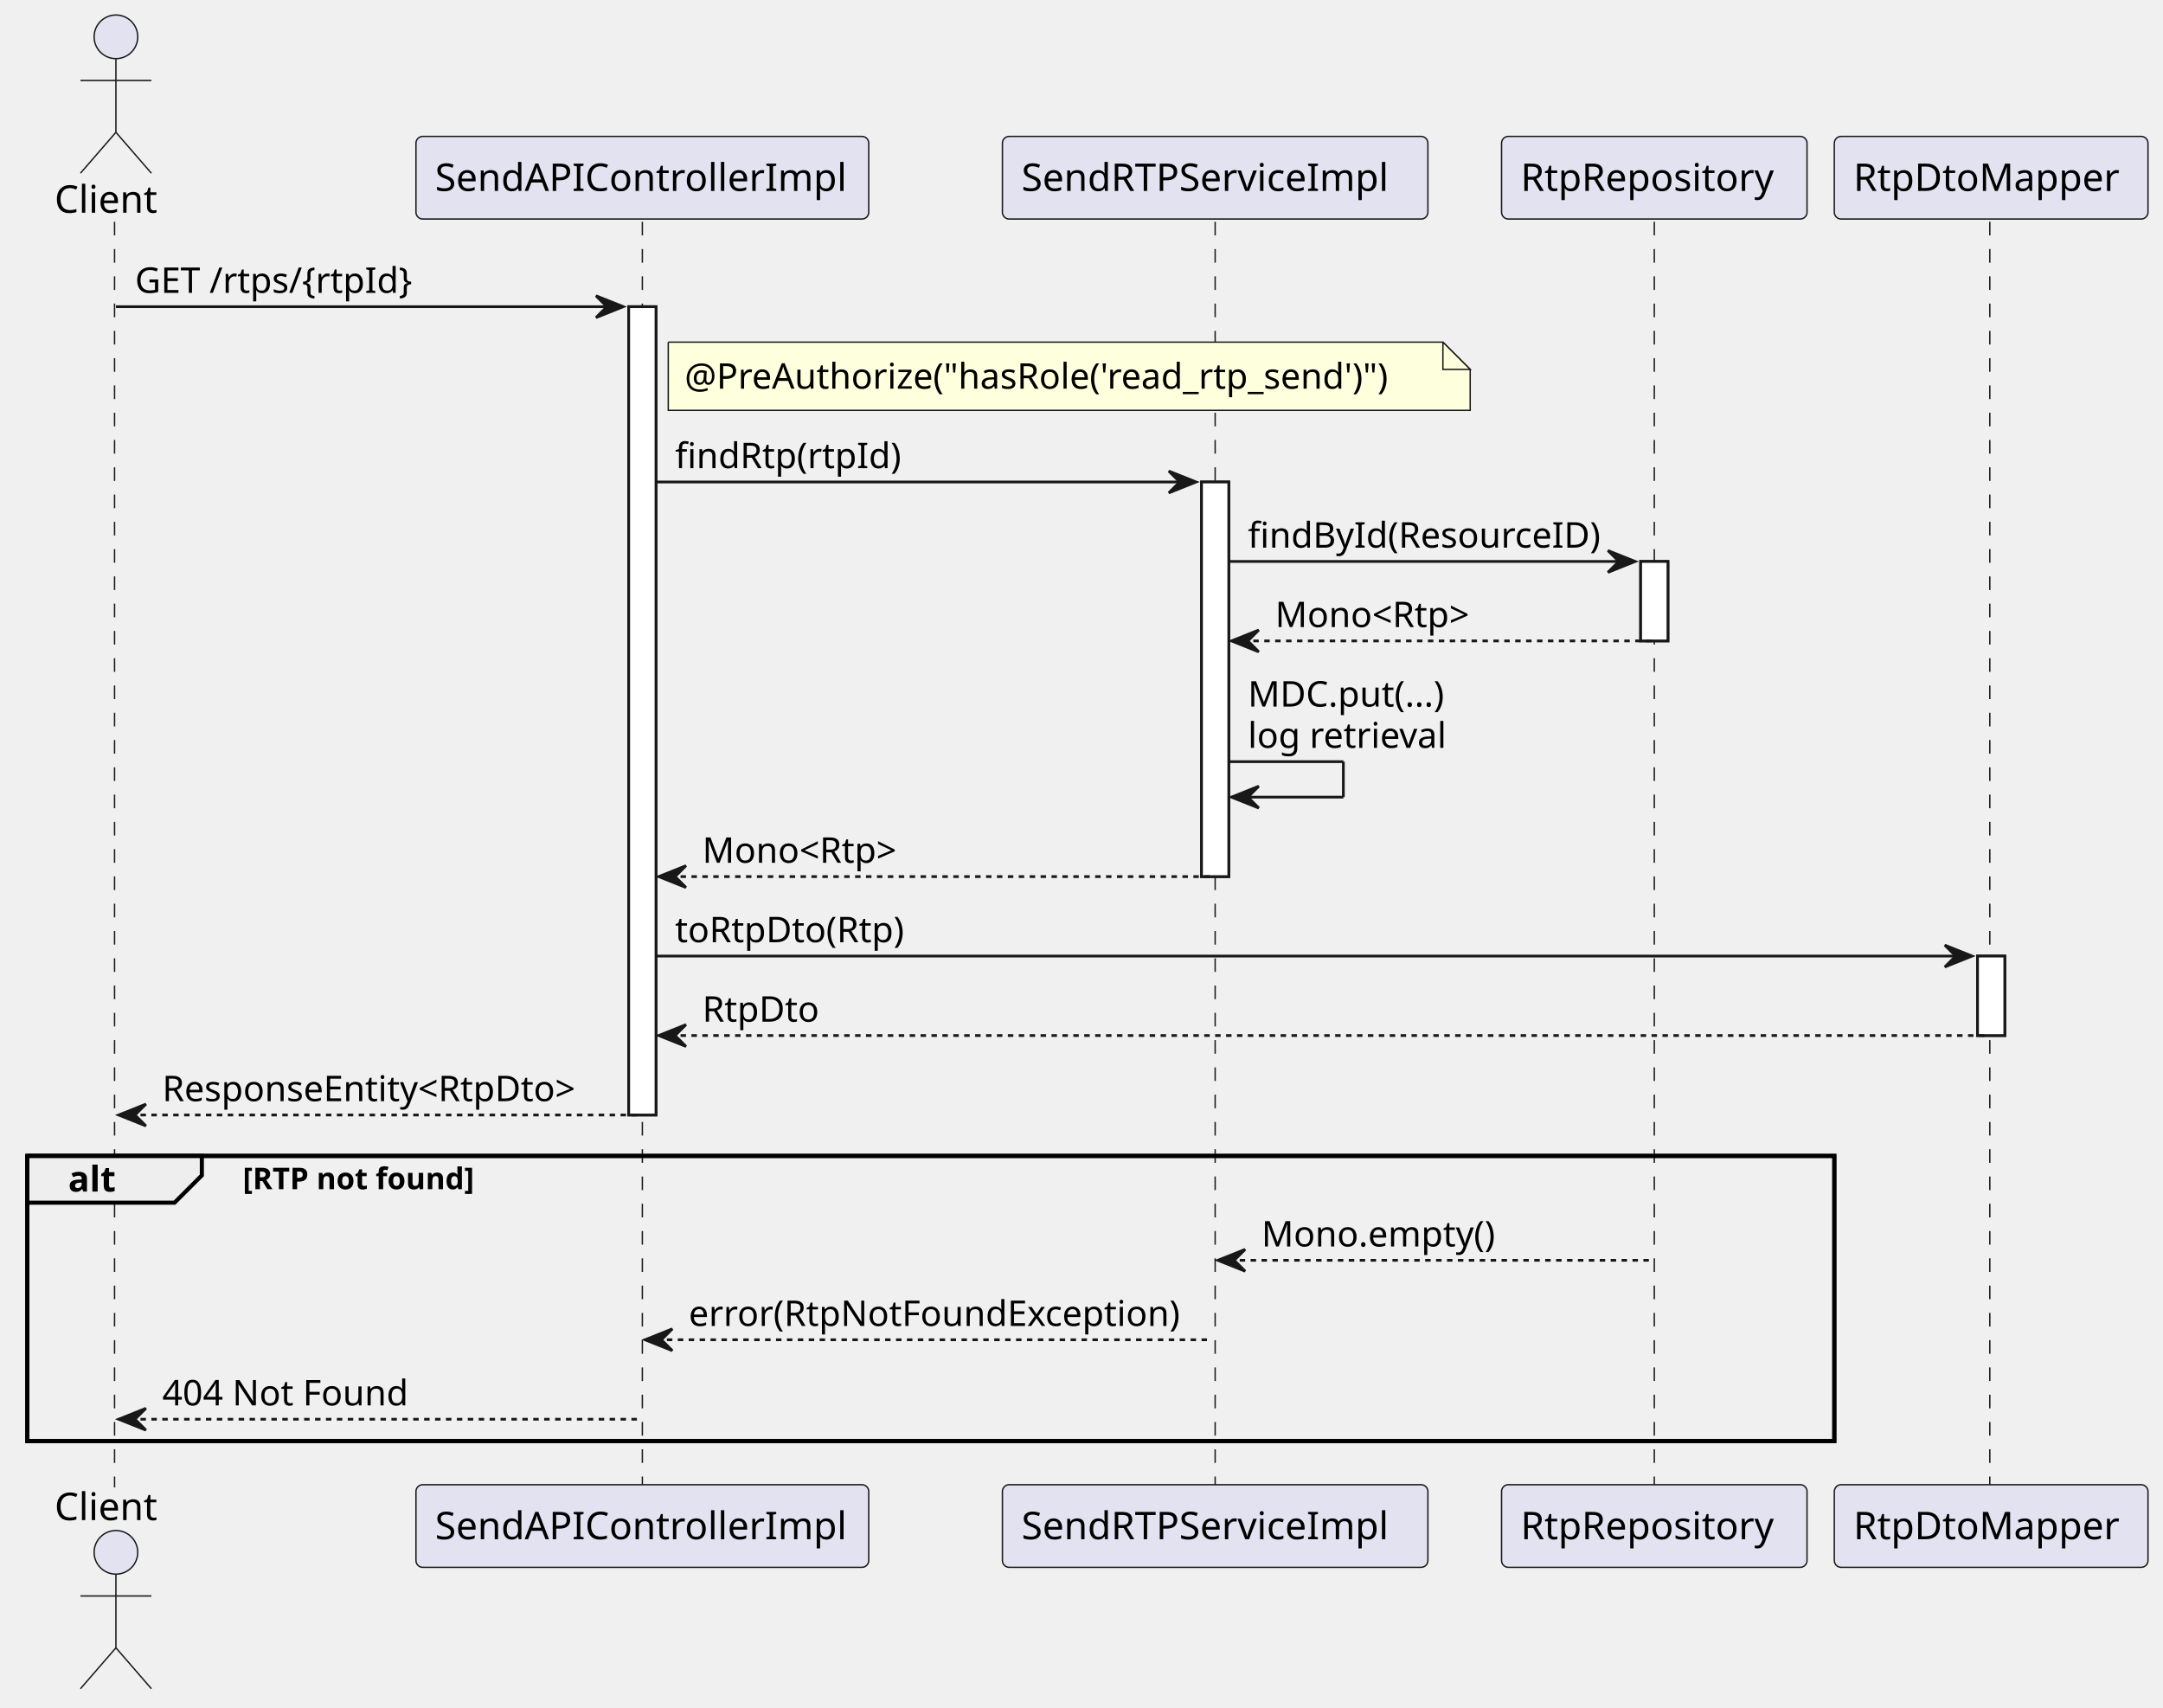
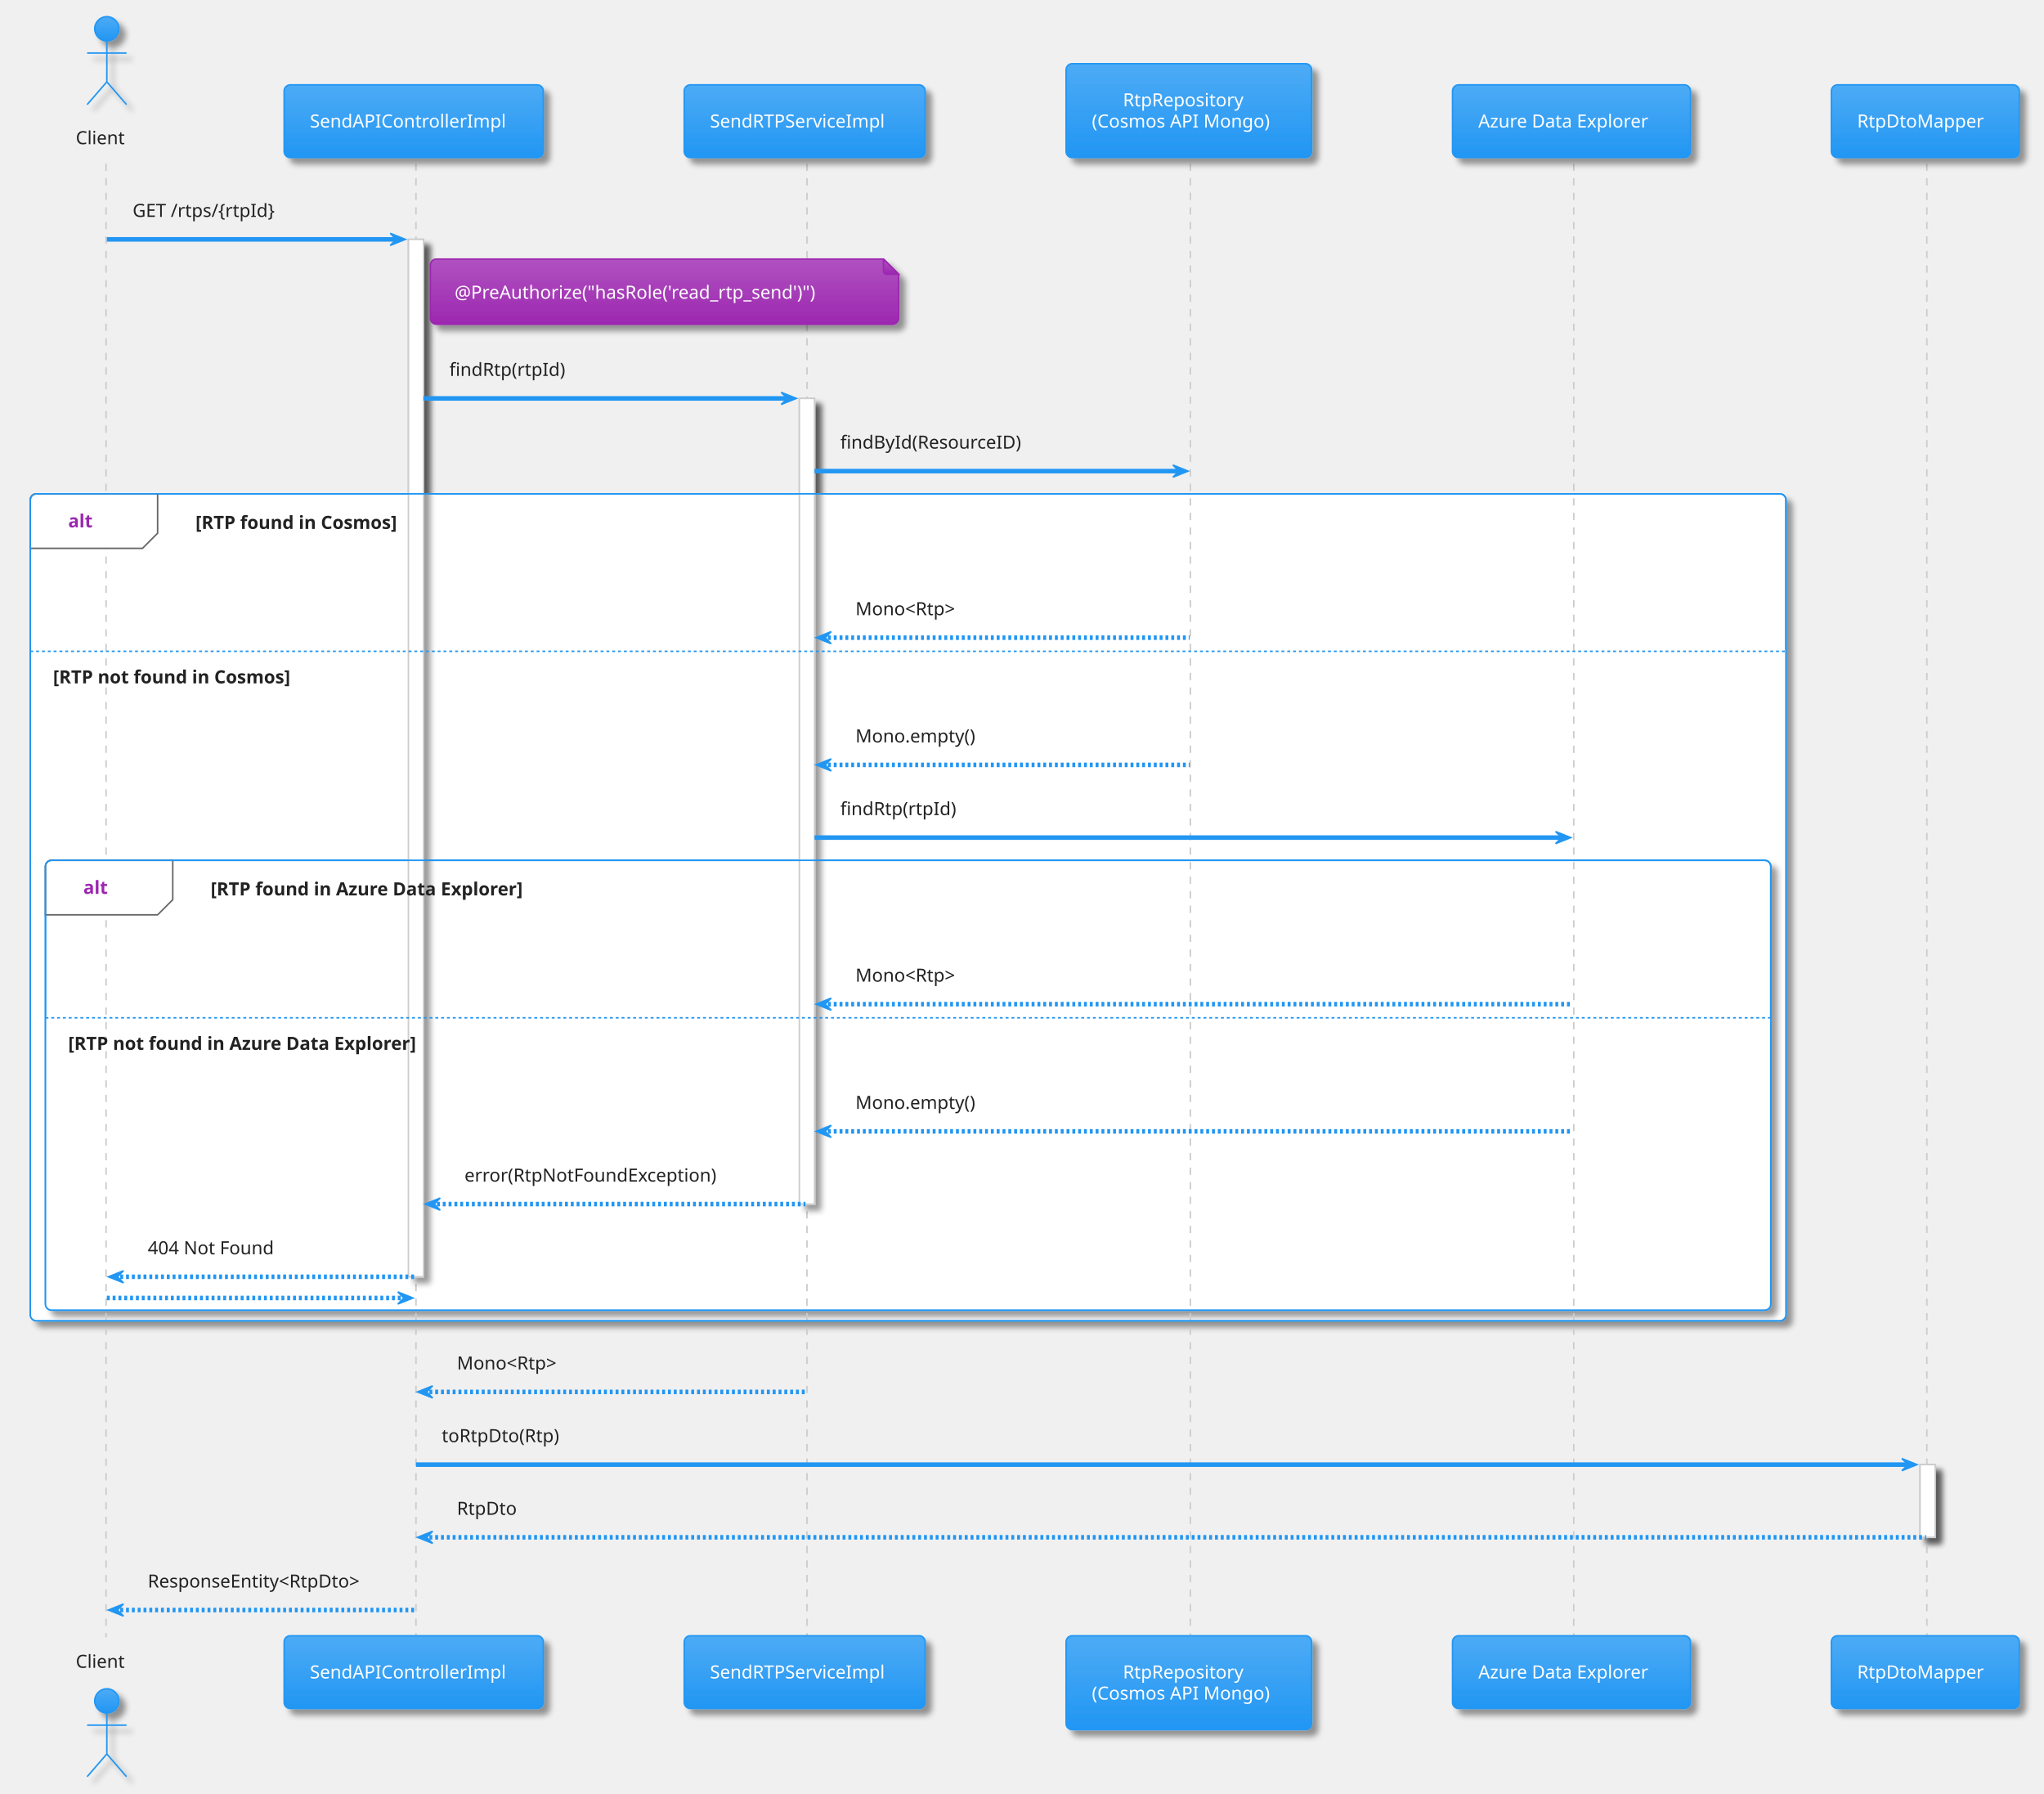
- <svg xmlns="http://www.w3.org/2000/svg" contentStyleType="text/css" height="626px" preserveAspectRatio="none" style="width:793px;height:626px;background:#FFFFFF;" version="1.1" viewBox="0 0 793 626" width="793px" zoomAndPan="magnify">
-   <defs />
+ <svg xmlns="http://www.w3.org/2000/svg" contentStyleType="text/css" height="1233.333px" preserveAspectRatio="none" style="width:1405px;height:1233px;" version="1.1" viewBox="0 0 1405 1233" width="1405.208px" zoomAndPan="magnify">
+   <defs>
+     <filter height="300%" id="f1hxdz8nrm5kqo" width="300%" x="-1" y="-1">
+       <feGaussianBlur result="blurOut" stdDeviation="2.083" />
+       <feColorMatrix in="blurOut" result="blurOut2" type="matrix" values="0 0 0 0 0 0 0 0 0 0 0 0 0 0 0 0 0 0 .4 0" />
+       <feOffset dx="4.167" dy="4.167" in="blurOut2" result="blurOut3" />
+       <feBlend in="SourceGraphic" in2="blurOut3" mode="normal" />
+     </filter>
+     <linearGradient id="g1hxdz8nrm5kqo0" x1="50%" x2="50%" y1="0%" y2="100%">
+       <stop offset="0%" stop-color="#FFFFFF" />
+       <stop offset="100%" stop-color="#FFFFFF" />
+     </linearGradient>
+     <linearGradient id="g1hxdz8nrm5kqo1" x1="50%" x2="50%" y1="0%" y2="100%">
+       <stop offset="0%" stop-color="#4DABF5" />
+       <stop offset="100%" stop-color="#2196F3" />
+     </linearGradient>
+     <linearGradient id="g1hxdz8nrm5kqo2" x1="50%" x2="50%" y1="0%" y2="100%">
+       <stop offset="0%" stop-color="#B052C0" />
+       <stop offset="100%" stop-color="#9C27B0" />
+     </linearGradient>
+   </defs>
  <g>
-     <rect fill="#FFFFFF" height="296.328" style="stroke:#181818;stroke-width:1.0;" width="10" x="230.5" y="112.43" />
-     <rect fill="#FFFFFF" height="144.664" style="stroke:#181818;stroke-width:1.0;" width="10" x="440.5" y="176.695" />
-     <rect fill="#FFFFFF" height="29.133" style="stroke:#181818;stroke-width:1.0;" width="10" x="601.5" y="205.828" />
-     <rect fill="#FFFFFF" height="29.133" style="stroke:#181818;stroke-width:1.0;" width="10" x="725" y="350.492" />
-     <rect fill="none" height="104.531" style="stroke:#000000;stroke-width:1.5;" width="662.5" x="10" y="423.758" />
-     <line style="stroke:#181818;stroke-width:0.5;stroke-dasharray:5.0,5.0;" x1="42" x2="42" y1="81.297" y2="545.289" />
-     <line style="stroke:#181818;stroke-width:0.5;stroke-dasharray:5.0,5.0;" x1="235.5" x2="235.5" y1="81.297" y2="545.289" />
-     <line style="stroke:#181818;stroke-width:0.5;stroke-dasharray:5.0,5.0;" x1="445.5" x2="445.5" y1="81.297" y2="545.289" />
-     <line style="stroke:#181818;stroke-width:0.5;stroke-dasharray:5.0,5.0;" x1="606.5" x2="606.5" y1="81.297" y2="545.289" />
-     <line style="stroke:#181818;stroke-width:0.5;stroke-dasharray:5.0,5.0;" x1="729.5" x2="729.5" y1="81.297" y2="545.289" />
-     <text fill="#000000" font-family="sans-serif" font-size="14" lengthAdjust="spacing" textLength="39" x="20" y="77.995">Client</text>
-     <ellipse cx="42.5" cy="13.5" fill="#E2E2F0" rx="8" ry="8" style="stroke:#181818;stroke-width:0.5;" />
-     <path d="M42.5,21.5 L42.5,48.5 M29.5,29.5 L55.5,29.5 M42.5,48.5 L29.5,63.5 M42.5,48.5 L55.5,63.5 " fill="none" style="stroke:#181818;stroke-width:0.5;" />
-     <text fill="#000000" font-family="sans-serif" font-size="14" lengthAdjust="spacing" textLength="39" x="20" y="557.284">Client</text>
-     <ellipse cx="42.5" cy="569.086" fill="#E2E2F0" rx="8" ry="8" style="stroke:#181818;stroke-width:0.5;" />
-     <path d="M42.5,577.086 L42.5,604.086 M29.5,585.086 L55.5,585.086 M42.5,604.086 L29.5,619.086 M42.5,604.086 L55.5,619.086 " fill="none" style="stroke:#181818;stroke-width:0.5;" />
-     <rect fill="#E2E2F0" height="30.297" rx="2.5" ry="2.5" style="stroke:#181818;stroke-width:0.5;" width="166" x="152.5" y="50" />
-     <text fill="#000000" font-family="sans-serif" font-size="14" lengthAdjust="spacing" textLength="152" x="159.5" y="69.995">SendAPIControllerImpl</text>
-     <rect fill="#E2E2F0" height="30.297" rx="2.5" ry="2.5" style="stroke:#181818;stroke-width:0.5;" width="166" x="152.5" y="544.289" />
-     <text fill="#000000" font-family="sans-serif" font-size="14" lengthAdjust="spacing" textLength="152" x="159.5" y="564.284">SendAPIControllerImpl</text>
-     <rect fill="#E2E2F0" height="30.297" rx="2.5" ry="2.5" style="stroke:#181818;stroke-width:0.5;" width="156" x="367.5" y="50" />
-     <text fill="#000000" font-family="sans-serif" font-size="14" lengthAdjust="spacing" textLength="142" x="374.5" y="69.995">SendRTPServiceImpl</text>
-     <rect fill="#E2E2F0" height="30.297" rx="2.5" ry="2.5" style="stroke:#181818;stroke-width:0.5;" width="156" x="367.5" y="544.289" />
-     <text fill="#000000" font-family="sans-serif" font-size="14" lengthAdjust="spacing" textLength="142" x="374.5" y="564.284">SendRTPServiceImpl</text>
-     <rect fill="#E2E2F0" height="30.297" rx="2.5" ry="2.5" style="stroke:#181818;stroke-width:0.5;" width="112" x="550.5" y="50" />
-     <text fill="#000000" font-family="sans-serif" font-size="14" lengthAdjust="spacing" textLength="98" x="557.5" y="69.995">RtpRepository</text>
-     <rect fill="#E2E2F0" height="30.297" rx="2.5" ry="2.5" style="stroke:#181818;stroke-width:0.5;" width="112" x="550.5" y="544.289" />
-     <text fill="#000000" font-family="sans-serif" font-size="14" lengthAdjust="spacing" textLength="98" x="557.5" y="564.284">RtpRepository</text>
-     <rect fill="#E2E2F0" height="30.297" rx="2.5" ry="2.5" style="stroke:#181818;stroke-width:0.5;" width="115" x="672.5" y="50" />
-     <text fill="#000000" font-family="sans-serif" font-size="14" lengthAdjust="spacing" textLength="101" x="679.5" y="69.995">RtpDtoMapper</text>
-     <rect fill="#E2E2F0" height="30.297" rx="2.5" ry="2.5" style="stroke:#181818;stroke-width:0.5;" width="115" x="672.5" y="544.289" />
-     <text fill="#000000" font-family="sans-serif" font-size="14" lengthAdjust="spacing" textLength="101" x="679.5" y="564.284">RtpDtoMapper</text>
-     <rect fill="#FFFFFF" height="296.328" style="stroke:#181818;stroke-width:1.0;" width="10" x="230.5" y="112.43" />
-     <rect fill="#FFFFFF" height="144.664" style="stroke:#181818;stroke-width:1.0;" width="10" x="440.5" y="176.695" />
-     <rect fill="#FFFFFF" height="29.133" style="stroke:#181818;stroke-width:1.0;" width="10" x="601.5" y="205.828" />
-     <rect fill="#FFFFFF" height="29.133" style="stroke:#181818;stroke-width:1.0;" width="10" x="725" y="350.492" />
-     <polygon fill="#181818" points="218.5,108.43,228.5,112.43,218.5,116.43,222.5,112.43" style="stroke:#181818;stroke-width:1.0;" />
-     <line style="stroke:#181818;stroke-width:1.0;" x1="42.5" x2="224.5" y1="112.43" y2="112.43" />
-     <text fill="#000000" font-family="sans-serif" font-size="13" lengthAdjust="spacing" textLength="107" x="49.5" y="107.364">GET /rtps/{rtpId}</text>
-     <path d="M245,125.43 L245,150.43 L539,150.43 L539,135.43 L529,125.43 L245,125.43 " fill="#FEFFDD" style="stroke:#181818;stroke-width:0.5;" />
-     <path d="M529,125.43 L529,135.43 L539,135.43 L529,125.43 " fill="#FEFFDD" style="stroke:#181818;stroke-width:0.5;" />
-     <text fill="#000000" font-family="sans-serif" font-size="13" lengthAdjust="spacing" textLength="273" x="251" y="142.497">@PreAuthorize("hasRole('read_rtp_send')")</text>
-     <polygon fill="#181818" points="428.5,172.695,438.5,176.695,428.5,180.695,432.5,176.695" style="stroke:#181818;stroke-width:1.0;" />
-     <line style="stroke:#181818;stroke-width:1.0;" x1="240.5" x2="434.5" y1="176.695" y2="176.695" />
-     <text fill="#000000" font-family="sans-serif" font-size="13" lengthAdjust="spacing" textLength="83" x="247.5" y="171.629">findRtp(rtpId)</text>
-     <polygon fill="#181818" points="589.5,201.828,599.5,205.828,589.5,209.828,593.5,205.828" style="stroke:#181818;stroke-width:1.0;" />
-     <line style="stroke:#181818;stroke-width:1.0;" x1="450.5" x2="595.5" y1="205.828" y2="205.828" />
-     <text fill="#000000" font-family="sans-serif" font-size="13" lengthAdjust="spacing" textLength="132" x="457.5" y="200.762">findById(ResourceID)</text>
-     <polygon fill="#181818" points="461.5,230.961,451.5,234.961,461.5,238.961,457.5,234.961" style="stroke:#181818;stroke-width:1.0;" />
-     <line style="stroke:#181818;stroke-width:1.0;stroke-dasharray:2.0,2.0;" x1="455.5" x2="605.5" y1="234.961" y2="234.961" />
-     <text fill="#000000" font-family="sans-serif" font-size="13" lengthAdjust="spacing" textLength="78" x="467.5" y="229.895">Mono&lt;Rtp&gt;</text>
-     <line style="stroke:#181818;stroke-width:1.0;" x1="450.5" x2="492.5" y1="279.227" y2="279.227" />
-     <line style="stroke:#181818;stroke-width:1.0;" x1="492.5" x2="492.5" y1="279.227" y2="292.227" />
-     <line style="stroke:#181818;stroke-width:1.0;" x1="451.5" x2="492.5" y1="292.227" y2="292.227" />
-     <polygon fill="#181818" points="461.5,288.227,451.5,292.227,461.5,296.227,457.5,292.227" style="stroke:#181818;stroke-width:1.0;" />
-     <text fill="#000000" font-family="sans-serif" font-size="13" lengthAdjust="spacing" textLength="77" x="457.5" y="259.028">MDC.put(...)</text>
-     <text fill="#000000" font-family="sans-serif" font-size="13" lengthAdjust="spacing" textLength="75" x="457.5" y="274.161">log retrieval</text>
-     <polygon fill="#181818" points="251.5,317.359,241.5,321.359,251.5,325.359,247.5,321.359" style="stroke:#181818;stroke-width:1.0;" />
-     <line style="stroke:#181818;stroke-width:1.0;stroke-dasharray:2.0,2.0;" x1="245.5" x2="444.5" y1="321.359" y2="321.359" />
-     <text fill="#000000" font-family="sans-serif" font-size="13" lengthAdjust="spacing" textLength="78" x="257.5" y="316.293">Mono&lt;Rtp&gt;</text>
-     <polygon fill="#181818" points="713,346.492,723,350.492,713,354.492,717,350.492" style="stroke:#181818;stroke-width:1.0;" />
-     <line style="stroke:#181818;stroke-width:1.0;" x1="240.5" x2="719" y1="350.492" y2="350.492" />
-     <text fill="#000000" font-family="sans-serif" font-size="13" lengthAdjust="spacing" textLength="88" x="247.5" y="345.426">toRtpDto(Rtp)</text>
-     <polygon fill="#181818" points="251.5,375.625,241.5,379.625,251.5,383.625,247.5,379.625" style="stroke:#181818;stroke-width:1.0;" />
-     <line style="stroke:#181818;stroke-width:1.0;stroke-dasharray:2.0,2.0;" x1="245.5" x2="729" y1="379.625" y2="379.625" />
-     <text fill="#000000" font-family="sans-serif" font-size="13" lengthAdjust="spacing" textLength="44" x="257.5" y="374.559">RtpDto</text>
-     <polygon fill="#181818" points="53.5,404.758,43.5,408.758,53.5,412.758,49.5,408.758" style="stroke:#181818;stroke-width:1.0;" />
-     <line style="stroke:#181818;stroke-width:1.0;stroke-dasharray:2.0,2.0;" x1="47.5" x2="234.5" y1="408.758" y2="408.758" />
-     <text fill="#000000" font-family="sans-serif" font-size="13" lengthAdjust="spacing" textLength="164" x="59.5" y="403.692">ResponseEntity&lt;RtpDto&gt;</text>
-     <path d="M10,423.758 L74,423.758 L74,430.891 L64,440.891 L10,440.891 L10,423.758 " fill="#EEEEEE" style="stroke:#000000;stroke-width:1.5;" />
-     <rect fill="none" height="104.531" style="stroke:#000000;stroke-width:1.5;" width="662.5" x="10" y="423.758" />
-     <text fill="#000000" font-family="sans-serif" font-size="13" font-weight="bold" lengthAdjust="spacing" textLength="19" x="25" y="436.825">alt</text>
-     <text fill="#000000" font-family="sans-serif" font-size="11" font-weight="bold" lengthAdjust="spacing" textLength="100" x="89" y="435.968">[RTP not found]</text>
-     <polygon fill="#181818" points="456.5,458.023,446.5,462.023,456.5,466.023,452.5,462.023" style="stroke:#181818;stroke-width:1.0;" />
-     <line style="stroke:#181818;stroke-width:1.0;stroke-dasharray:2.0,2.0;" x1="450.5" x2="605.5" y1="462.023" y2="462.023" />
-     <text fill="#000000" font-family="sans-serif" font-size="13" lengthAdjust="spacing" textLength="90" x="462.5" y="456.957">Mono.empty()</text>
-     <polygon fill="#181818" points="246.5,487.156,236.5,491.156,246.5,495.156,242.5,491.156" style="stroke:#181818;stroke-width:1.0;" />
-     <line style="stroke:#181818;stroke-width:1.0;stroke-dasharray:2.0,2.0;" x1="240.5" x2="444.5" y1="491.156" y2="491.156" />
-     <text fill="#000000" font-family="sans-serif" font-size="13" lengthAdjust="spacing" textLength="186" x="252.5" y="486.09">error(RtpNotFoundException)</text>
-     <polygon fill="#181818" points="53.5,516.289,43.5,520.289,53.5,524.289,49.5,520.289" style="stroke:#181818;stroke-width:1.0;" />
-     <line style="stroke:#181818;stroke-width:1.0;stroke-dasharray:2.0,2.0;" x1="47.5" x2="234.5" y1="520.289" y2="520.289" />
-     <text fill="#000000" font-family="sans-serif" font-size="13" lengthAdjust="spacing" textLength="94" x="59.5" y="515.223">404 Not Found</text>
+     <rect fill="#FFFFFF" filter="url(#f1hxdz8nrm5kqo)" height="713.021" style="stroke:#CCCCCC;stroke-width:1.042;" width="10.417" x="280.729" y="164.518" />
+     <rect fill="#FFFFFF" filter="url(#f1hxdz8nrm5kqo)" height="553.744" style="stroke:#CCCCCC;stroke-width:1.042;" width="10.417" x="549.479" y="273.828" />
+     <rect fill="#FFFFFF" filter="url(#f1hxdz8nrm5kqo)" height="49.967" style="stroke:#CCCCCC;stroke-width:1.042;" width="10.417" x="1319.792" y="1006.641" />
+     <rect fill="url(#g1hxdz8nrm5kqo0)" filter="url(#f1hxdz8nrm5kqo)" height="568.327" rx="4.167" ry="4.167" style="stroke:#2196F3;stroke-width:1.042;" width="1206.771" x="20.833" y="339.421" />
+     <path d="M20.833,446.615 L1227.604,446.615 L1227.604,903.581 A4.167,4.167 0 0 1 1223.438,907.747 L25,907.747 A4.167,4.167 0 0 1 20.833,903.581 L20.833,446.615 " fill="url(#g1hxdz8nrm5kqo0)" style="stroke:none;stroke-width:1.042;" />
+     <rect fill="url(#g1hxdz8nrm5kqo0)" filter="url(#f1hxdz8nrm5kqo)" height="309.147" rx="4.167" ry="4.167" style="stroke:#2196F3;stroke-width:1.042;" width="1185.938" x="31.25" y="591.309" />
+     <path d="M31.25,698.503 L1217.188,698.503 L1217.188,896.289 A4.167,4.167 0 0 1 1213.021,900.456 L35.417,900.456 A4.167,4.167 0 0 1 31.25,896.289 L31.25,698.503 " fill="url(#g1hxdz8nrm5kqo0)" style="stroke:none;stroke-width:1.042;" />
+     <line style="stroke:#CCCCCC;stroke-width:1.042;stroke-dasharray:5.0,5.0;" x1="72.917" x2="72.917" y1="112.467" y2="1125.325" />
+     <line style="stroke:#CCCCCC;stroke-width:1.042;stroke-dasharray:5.0,5.0;" x1="285.938" x2="285.938" y1="112.467" y2="1125.325" />
+     <line style="stroke:#CCCCCC;stroke-width:1.042;stroke-dasharray:5.0,5.0;" x1="554.688" x2="554.688" y1="112.467" y2="1125.325" />
+     <line style="stroke:#CCCCCC;stroke-width:1.042;stroke-dasharray:5.0,5.0;" x1="818.229" x2="818.229" y1="112.467" y2="1125.325" />
+     <line style="stroke:#CCCCCC;stroke-width:1.042;stroke-dasharray:5.0,5.0;" x1="1081.771" x2="1081.771" y1="112.467" y2="1125.325" />
+     <line style="stroke:#CCCCCC;stroke-width:1.042;stroke-dasharray:5.0,5.0;" x1="1324.479" x2="1324.479" y1="112.467" y2="1125.325" />
+     <text fill="#222222" font-family="Verdana" font-size="12.5" lengthAdjust="spacing" textLength="36.458" x="52.083" y="99.103">Client</text>
+     <ellipse cx="73.438" cy="19.792" fill="url(#g1hxdz8nrm5kqo1)" filter="url(#f1hxdz8nrm5kqo)" rx="8.333" ry="8.333" style="stroke:#2196F3;stroke-width:1.042;" />
+     <path d="M73.438,28.125 L73.438,56.25 M59.896,36.458 L86.979,36.458 M73.438,56.25 L59.896,71.875 M73.438,56.25 L86.979,71.875 " fill="none" filter="url(#f1hxdz8nrm5kqo)" style="stroke:#2196F3;stroke-width:1.042;" />
+     <text fill="#222222" font-family="Verdana" font-size="12.5" lengthAdjust="spacing" textLength="36.458" x="52.083" y="1146.303">Client</text>
+     <ellipse cx="73.438" cy="1169.043" fill="url(#g1hxdz8nrm5kqo1)" filter="url(#f1hxdz8nrm5kqo)" rx="8.333" ry="8.333" style="stroke:#2196F3;stroke-width:1.042;" />
+     <path d="M73.438,1177.376 L73.438,1205.501 M59.896,1185.71 L86.979,1185.71 M73.438,1205.501 L59.896,1221.126 M73.438,1205.501 L86.979,1221.126 " fill="none" filter="url(#f1hxdz8nrm5kqo)" style="stroke:#2196F3;stroke-width:1.042;" />
+     <rect fill="url(#g1hxdz8nrm5kqo1)" filter="url(#f1hxdz8nrm5kqo)" height="49.967" rx="4.167" ry="4.167" style="stroke:#2196F3;stroke-width:1.042;" width="178.125" x="195.312" y="58.333" />
+     <text fill="#FFFFFF" font-family="Verdana" font-size="12.5" lengthAdjust="spacing" textLength="142.708" x="213.021" y="87.644">SendAPIControllerImpl</text>
+     <rect fill="url(#g1hxdz8nrm5kqo1)" filter="url(#f1hxdz8nrm5kqo)" height="49.967" rx="4.167" ry="4.167" style="stroke:#2196F3;stroke-width:1.042;" width="178.125" x="195.312" y="1124.284" />
+     <text fill="#FFFFFF" font-family="Verdana" font-size="12.5" lengthAdjust="spacing" textLength="142.708" x="213.021" y="1153.595">SendAPIControllerImpl</text>
+     <rect fill="url(#g1hxdz8nrm5kqo1)" filter="url(#f1hxdz8nrm5kqo)" height="49.967" rx="4.167" ry="4.167" style="stroke:#2196F3;stroke-width:1.042;" width="165.625" x="470.312" y="58.333" />
+     <text fill="#FFFFFF" font-family="Verdana" font-size="12.5" lengthAdjust="spacing" textLength="130.208" x="488.021" y="87.644">SendRTPServiceImpl</text>
+     <rect fill="url(#g1hxdz8nrm5kqo1)" filter="url(#f1hxdz8nrm5kqo)" height="49.967" rx="4.167" ry="4.167" style="stroke:#2196F3;stroke-width:1.042;" width="165.625" x="470.312" y="1124.284" />
+     <text fill="#FFFFFF" font-family="Verdana" font-size="12.5" lengthAdjust="spacing" textLength="130.208" x="488.021" y="1153.595">SendRTPServiceImpl</text>
+     <rect fill="url(#g1hxdz8nrm5kqo1)" filter="url(#f1hxdz8nrm5kqo)" height="64.518" rx="4.167" ry="4.167" style="stroke:#2196F3;stroke-width:1.042;" width="168.75" x="732.812" y="43.783" />
+     <text fill="#FFFFFF" font-family="Verdana" font-size="12.5" lengthAdjust="spacing" textLength="90.625" x="771.875" y="73.094">RtpRepository</text>
+     <text fill="#FFFFFF" font-family="Verdana" font-size="12.5" lengthAdjust="spacing" textLength="133.333" x="750.521" y="87.644">(Cosmos API Mongo)</text>
+     <rect fill="url(#g1hxdz8nrm5kqo1)" filter="url(#f1hxdz8nrm5kqo)" height="64.518" rx="4.167" ry="4.167" style="stroke:#2196F3;stroke-width:1.042;" width="168.75" x="732.812" y="1124.284" />
+     <text fill="#FFFFFF" font-family="Verdana" font-size="12.5" lengthAdjust="spacing" textLength="90.625" x="771.875" y="1153.595">RtpRepository</text>
+     <text fill="#FFFFFF" font-family="Verdana" font-size="12.5" lengthAdjust="spacing" textLength="133.333" x="750.521" y="1168.146">(Cosmos API Mongo)</text>
+     <rect fill="url(#g1hxdz8nrm5kqo1)" filter="url(#f1hxdz8nrm5kqo)" height="49.967" rx="4.167" ry="4.167" style="stroke:#2196F3;stroke-width:1.042;" width="163.542" x="998.438" y="58.333" />
+     <text fill="#FFFFFF" font-family="Verdana" font-size="12.5" lengthAdjust="spacing" textLength="128.125" x="1016.146" y="87.644">Azure Data Explorer</text>
+     <rect fill="url(#g1hxdz8nrm5kqo1)" filter="url(#f1hxdz8nrm5kqo)" height="49.967" rx="4.167" ry="4.167" style="stroke:#2196F3;stroke-width:1.042;" width="163.542" x="998.438" y="1124.284" />
+     <text fill="#FFFFFF" font-family="Verdana" font-size="12.5" lengthAdjust="spacing" textLength="128.125" x="1016.146" y="1153.595">Azure Data Explorer</text>
+     <rect fill="url(#g1hxdz8nrm5kqo1)" filter="url(#f1hxdz8nrm5kqo)" height="49.967" rx="4.167" ry="4.167" style="stroke:#2196F3;stroke-width:1.042;" width="129.167" x="1258.854" y="58.333" />
+     <text fill="#FFFFFF" font-family="Verdana" font-size="12.5" lengthAdjust="spacing" textLength="93.75" x="1276.562" y="87.644">RtpDtoMapper</text>
+     <rect fill="url(#g1hxdz8nrm5kqo1)" filter="url(#f1hxdz8nrm5kqo)" height="49.967" rx="4.167" ry="4.167" style="stroke:#2196F3;stroke-width:1.042;" width="129.167" x="1258.854" y="1124.284" />
+     <text fill="#FFFFFF" font-family="Verdana" font-size="12.5" lengthAdjust="spacing" textLength="93.75" x="1276.562" y="1153.595">RtpDtoMapper</text>
+     <rect fill="#FFFFFF" filter="url(#f1hxdz8nrm5kqo)" height="713.021" style="stroke:#CCCCCC;stroke-width:1.042;" width="10.417" x="280.729" y="164.518" />
+     <rect fill="#FFFFFF" filter="url(#f1hxdz8nrm5kqo)" height="553.744" style="stroke:#CCCCCC;stroke-width:1.042;" width="10.417" x="549.479" y="273.828" />
+     <rect fill="#FFFFFF" filter="url(#f1hxdz8nrm5kqo)" height="49.967" style="stroke:#CCCCCC;stroke-width:1.042;" width="10.417" x="1319.792" y="1006.641" />
+     <polygon fill="#2196F3" points="268.229,160.352,278.646,164.518,268.229,168.685,272.396,164.518" style="stroke:#2196F3;stroke-width:1.042;" />
+     <line style="stroke:#2196F3;stroke-width:3.125;" x1="73.438" x2="274.479" y1="164.518" y2="164.518" />
+     <text fill="#222222" font-family="Verdana" font-size="12.5" lengthAdjust="spacing" textLength="110.417" x="91.146" y="149.07">GET /rtps/{rtpId}</text>
+     <path d="M295.833,182.227 L295.833,218.685 A4.167,4.167 0 0 0 300,222.852 L613.542,222.852 A4.167,4.167 0 0 0 617.708,218.685 L617.708,188.477 L607.292,178.06 L300,178.06 A4.167,4.167 0 0 0 295.833,182.227 " fill="url(#g1hxdz8nrm5kqo2)" filter="url(#f1hxdz8nrm5kqo)" style="stroke:#9C27B0;stroke-width:1.042;" />
+     <path d="M607.292,178.06 L607.292,186.393 A2.083,2.083 0 0 0 609.375,188.477 L617.708,188.477 L607.292,178.06 " fill="url(#g1hxdz8nrm5kqo2)" style="stroke:#9C27B0;stroke-width:1.042;" />
+     <text fill="#FFFFFF" font-family="Verdana" font-size="12.5" lengthAdjust="spacing" textLength="279.167" x="312.5" y="205.288">@PreAuthorize("hasRole('read_rtp_send')")</text>
+     <polygon fill="#2196F3" points="536.979,269.661,547.396,273.828,536.979,277.995,541.146,273.828" style="stroke:#2196F3;stroke-width:1.042;" />
+     <line style="stroke:#2196F3;stroke-width:3.125;" x1="291.146" x2="543.229" y1="273.828" y2="273.828" />
+     <text fill="#222222" font-family="Verdana" font-size="12.5" lengthAdjust="spacing" textLength="86.458" x="308.854" y="258.38">findRtp(rtpId)</text>
+     <polygon fill="#2196F3" points="806.25,319.629,816.667,323.796,806.25,327.962,810.417,323.796" style="stroke:#2196F3;stroke-width:1.042;" />
+     <line style="stroke:#2196F3;stroke-width:3.125;" x1="559.896" x2="812.5" y1="323.796" y2="323.796" />
+     <text fill="#222222" font-family="Verdana" font-size="12.5" lengthAdjust="spacing" textLength="134.375" x="577.604" y="308.348">findById(ResourceID)</text>
+     <path d="M25,339.421 L108.333,339.421 L108.333,366.471 L97.917,376.888 L20.833,376.888 L20.833,343.587 A4.167,4.167 0 0 1 25,339.421 " fill="#FFFFFF" style="stroke:#666666;stroke-width:1.042;" />
+     <rect fill="none" height="568.327" rx="4.167" ry="4.167" style="stroke:#2196F3;stroke-width:1.042;" width="1206.771" x="20.833" y="339.421" />
+     <text fill="#9C27B0" font-family="Verdana" font-size="12.5" font-weight="bold" lengthAdjust="spacing" textLength="19.792" x="46.875" y="362.482">alt</text>
+     <text fill="#222222" font-family="Verdana" font-size="12.5" font-weight="bold" lengthAdjust="spacing" textLength="163.542" x="134.375" y="363.523">[RTP found in Cosmos]</text>
+     <polygon fill="#2196F3" points="571.354,434.115,560.938,438.281,571.354,442.448,567.188,438.281" style="stroke:#2196F3;stroke-width:1.042;" />
+     <line style="stroke:#2196F3;stroke-width:3.125;stroke-dasharray:2.0,2.0;" x1="565.104" x2="817.708" y1="438.281" y2="438.281" />
+     <text fill="#222222" font-family="Verdana" font-size="12.5" lengthAdjust="spacing" textLength="78.125" x="588.021" y="422.833">Mono&lt;Rtp&gt;</text>
+     <line style="stroke:#2196F3;stroke-width:1.042;stroke-dasharray:2.0,2.0;" x1="20.833" x2="1227.604" y1="447.656" y2="447.656" />
+     <text fill="#222222" font-family="Verdana" font-size="12.5" font-weight="bold" lengthAdjust="spacing" textLength="192.708" x="36.458" y="469.676">[RTP not found in Cosmos]</text>
+     <polygon fill="#2196F3" points="571.354,521.549,560.938,525.716,571.354,529.883,567.188,525.716" style="stroke:#2196F3;stroke-width:1.042;" />
+     <line style="stroke:#2196F3;stroke-width:3.125;stroke-dasharray:2.0,2.0;" x1="565.104" x2="817.708" y1="525.716" y2="525.716" />
+     <text fill="#222222" font-family="Verdana" font-size="12.5" lengthAdjust="spacing" textLength="89.583" x="588.021" y="510.268">Mono.empty()</text>
+     <polygon fill="#2196F3" points="1069.271,571.517,1079.688,575.684,1069.271,579.85,1073.438,575.684" style="stroke:#2196F3;stroke-width:1.042;" />
+     <line style="stroke:#2196F3;stroke-width:3.125;" x1="559.896" x2="1075.521" y1="575.684" y2="575.684" />
+     <text fill="#222222" font-family="Verdana" font-size="12.5" lengthAdjust="spacing" textLength="86.458" x="577.604" y="560.236">findRtp(rtpId)</text>
+     <path d="M35.417,591.309 L118.75,591.309 L118.75,618.359 L108.333,628.776 L31.25,628.776 L31.25,595.475 A4.167,4.167 0 0 1 35.417,591.309 " fill="#FFFFFF" style="stroke:#666666;stroke-width:1.042;" />
+     <rect fill="none" height="309.147" rx="4.167" ry="4.167" style="stroke:#2196F3;stroke-width:1.042;" width="1185.938" x="31.25" y="591.309" />
+     <text fill="#9C27B0" font-family="Verdana" font-size="12.5" font-weight="bold" lengthAdjust="spacing" textLength="19.792" x="57.292" y="614.37">alt</text>
+     <text fill="#222222" font-family="Verdana" font-size="12.5" font-weight="bold" lengthAdjust="spacing" textLength="253.125" x="144.792" y="615.411">[RTP found in Azure Data Explorer]</text>
+     <polygon fill="#2196F3" points="571.354,686.003,560.938,690.169,571.354,694.336,567.188,690.169" style="stroke:#2196F3;stroke-width:1.042;" />
+     <line style="stroke:#2196F3;stroke-width:3.125;stroke-dasharray:2.0,2.0;" x1="565.104" x2="1080.729" y1="690.169" y2="690.169" />
+     <text fill="#222222" font-family="Verdana" font-size="12.5" lengthAdjust="spacing" textLength="78.125" x="588.021" y="674.721">Mono&lt;Rtp&gt;</text>
+     <line style="stroke:#2196F3;stroke-width:1.042;stroke-dasharray:2.0,2.0;" x1="31.25" x2="1217.188" y1="699.544" y2="699.544" />
+     <text fill="#222222" font-family="Verdana" font-size="12.5" font-weight="bold" lengthAdjust="spacing" textLength="282.292" x="46.875" y="721.564">[RTP not found in Azure Data Explorer]</text>
+     <polygon fill="#2196F3" points="571.354,773.438,560.938,777.604,571.354,781.771,567.188,777.604" style="stroke:#2196F3;stroke-width:1.042;" />
+     <line style="stroke:#2196F3;stroke-width:3.125;stroke-dasharray:2.0,2.0;" x1="565.104" x2="1080.729" y1="777.604" y2="777.604" />
+     <text fill="#222222" font-family="Verdana" font-size="12.5" lengthAdjust="spacing" textLength="89.583" x="588.021" y="762.156">Mono.empty()</text>
+     <polygon fill="#2196F3" points="302.604,823.405,292.188,827.572,302.604,831.738,298.438,827.572" style="stroke:#2196F3;stroke-width:1.042;" />
+     <line style="stroke:#2196F3;stroke-width:3.125;stroke-dasharray:2.0,2.0;" x1="296.354" x2="553.646" y1="827.572" y2="827.572" />
+     <text fill="#222222" font-family="Verdana" font-size="12.5" lengthAdjust="spacing" textLength="191.667" x="319.271" y="812.124">error(RtpNotFoundException)</text>
+     <polygon fill="#2196F3" points="84.896,873.372,74.479,877.539,84.896,881.706,80.729,877.539" style="stroke:#2196F3;stroke-width:1.042;" />
+     <line style="stroke:#2196F3;stroke-width:3.125;stroke-dasharray:2.0,2.0;" x1="78.646" x2="284.896" y1="877.539" y2="877.539" />
+     <text fill="#222222" font-family="Verdana" font-size="12.5" lengthAdjust="spacing" textLength="96.875" x="101.562" y="862.091">404 Not Found</text>
+     <polygon fill="#2196F3" points="273.438,887.956,283.854,892.122,273.438,896.289,277.604,892.122" style="stroke:#2196F3;stroke-width:1.042;" />
+     <line style="stroke:#2196F3;stroke-width:3.125;stroke-dasharray:2.0,2.0;" x1="73.438" x2="279.688" y1="892.122" y2="892.122" />
+     <polygon fill="#2196F3" points="297.396,952.506,286.979,956.673,297.396,960.84,293.229,956.673" style="stroke:#2196F3;stroke-width:1.042;" />
+     <line style="stroke:#2196F3;stroke-width:3.125;stroke-dasharray:2.0,2.0;" x1="291.146" x2="553.646" y1="956.673" y2="956.673" />
+     <text fill="#222222" font-family="Verdana" font-size="12.5" lengthAdjust="spacing" textLength="78.125" x="314.062" y="941.225">Mono&lt;Rtp&gt;</text>
+     <polygon fill="#2196F3" points="1307.292,1002.474,1317.708,1006.641,1307.292,1010.807,1311.458,1006.641" style="stroke:#2196F3;stroke-width:1.042;" />
+     <line style="stroke:#2196F3;stroke-width:3.125;" x1="285.938" x2="1313.542" y1="1006.641" y2="1006.641" />
+     <text fill="#222222" font-family="Verdana" font-size="12.5" lengthAdjust="spacing" textLength="90.625" x="303.646" y="991.193">toRtpDto(Rtp)</text>
+     <polygon fill="#2196F3" points="297.396,1052.441,286.979,1056.608,297.396,1060.775,293.229,1056.608" style="stroke:#2196F3;stroke-width:1.042;" />
+     <line style="stroke:#2196F3;stroke-width:3.125;stroke-dasharray:2.0,2.0;" x1="291.146" x2="1323.958" y1="1056.608" y2="1056.608" />
+     <text fill="#222222" font-family="Verdana" font-size="12.5" lengthAdjust="spacing" textLength="44.792" x="314.062" y="1041.16">RtpDto</text>
+     <polygon fill="#2196F3" points="84.896,1102.409,74.479,1106.575,84.896,1110.742,80.729,1106.575" style="stroke:#2196F3;stroke-width:1.042;" />
+     <line style="stroke:#2196F3;stroke-width:3.125;stroke-dasharray:2.0,2.0;" x1="78.646" x2="284.896" y1="1106.575" y2="1106.575" />
+     <text fill="#222222" font-family="Verdana" font-size="12.5" lengthAdjust="spacing" textLength="166.667" x="101.562" y="1091.128">ResponseEntity&lt;RtpDto&gt;</text>
  </g>
</svg>
